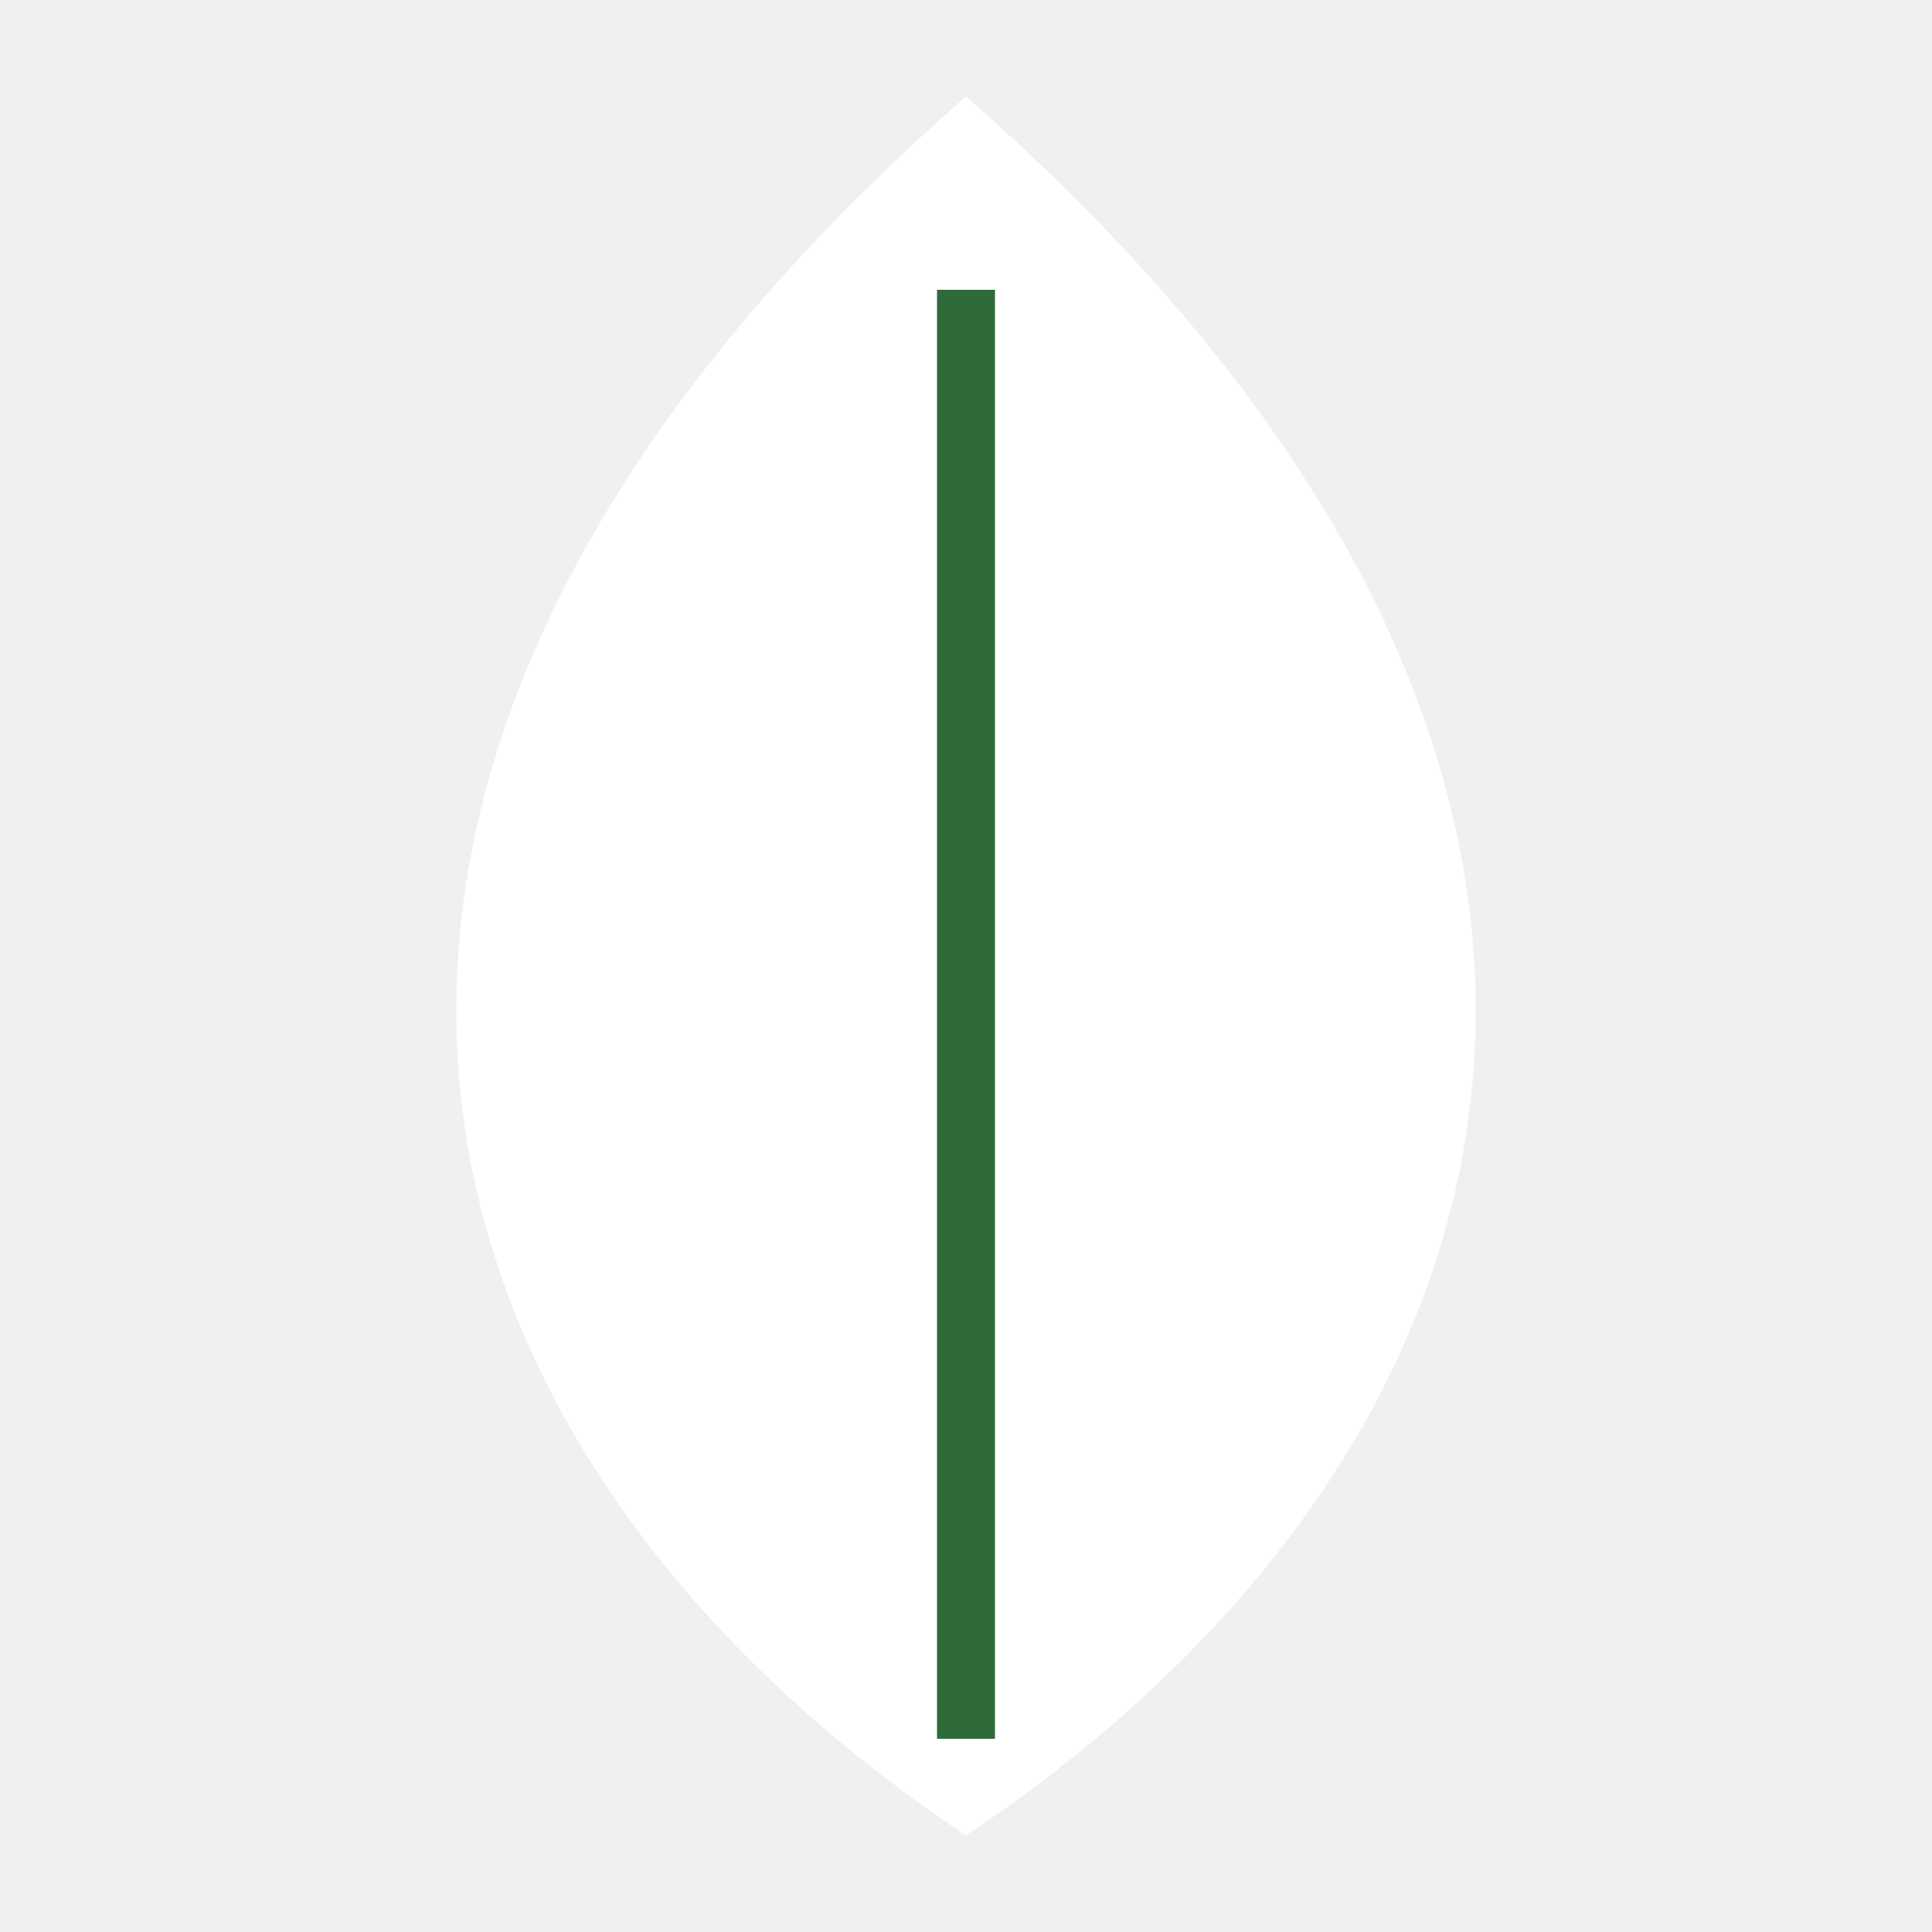
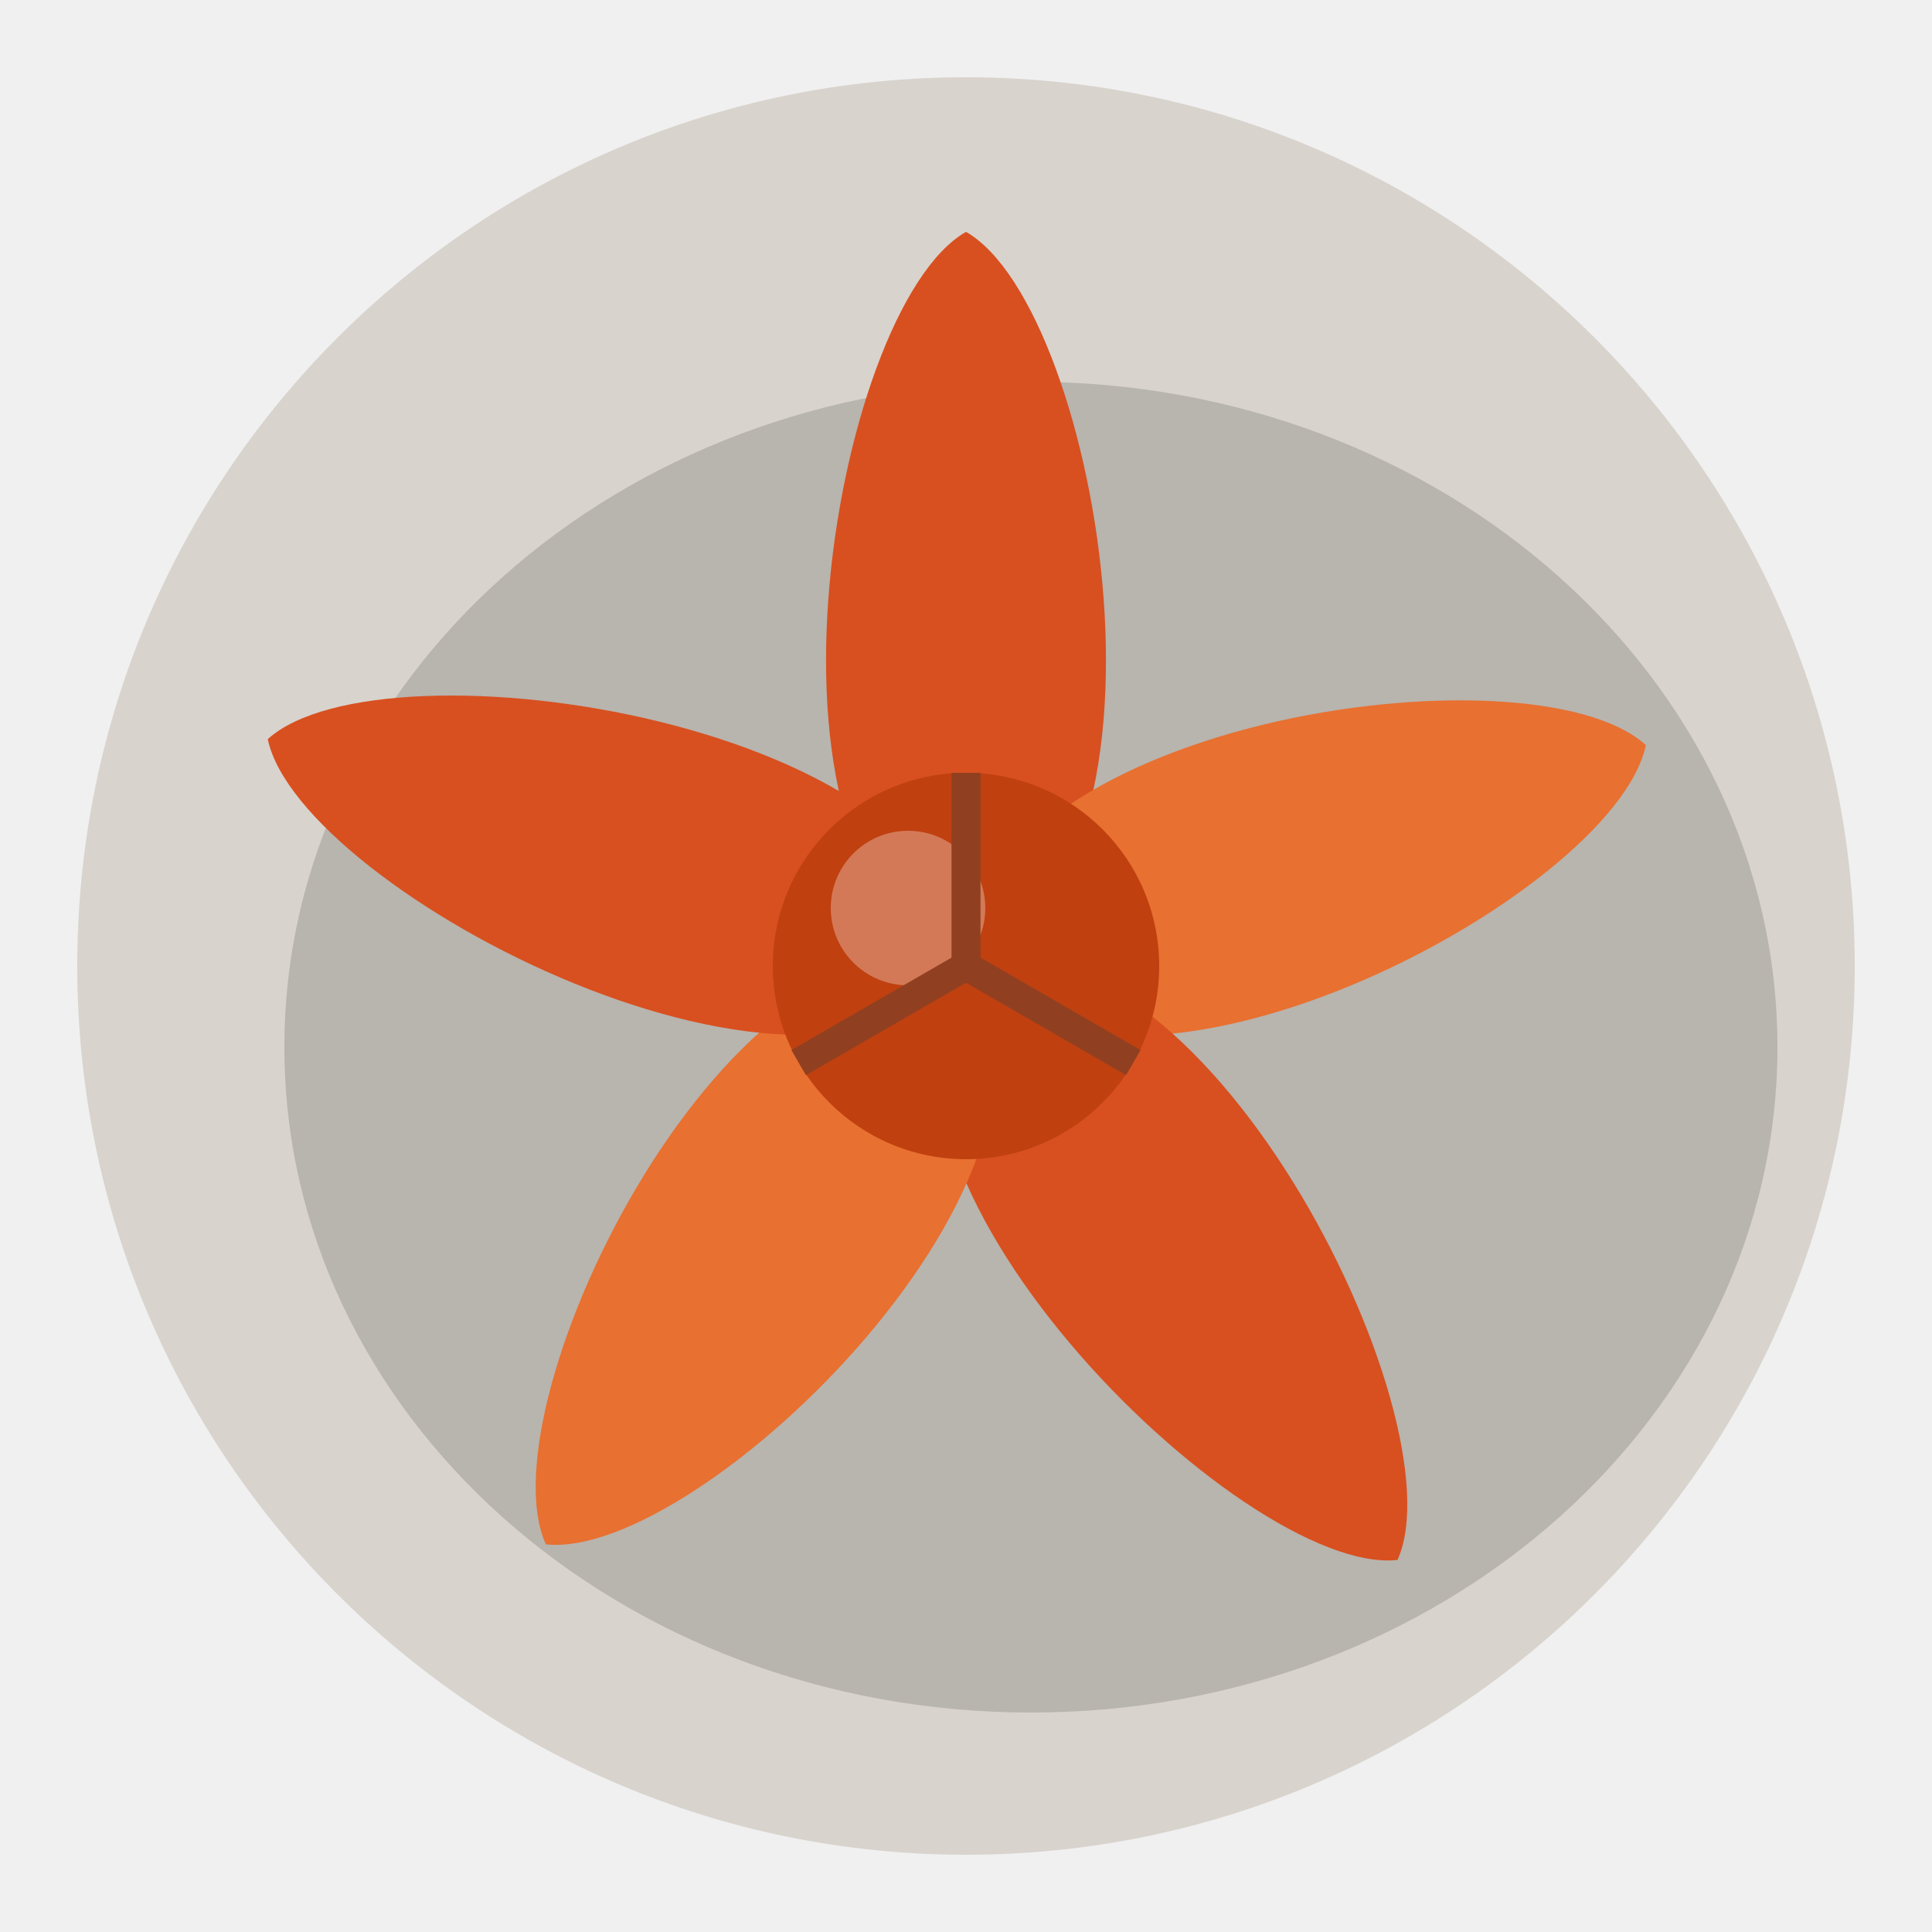
- <svg xmlns="http://www.w3.org/2000/svg" viewBox="0 0 100 100" role="img" aria-label="foglia decorativa">
-   <path d="M50 95C20 75 10 40 50 5c40 35 30 70 0 90Z" fill="#fff" />
-   <path d="M50 90V15" stroke="#2f6b3a" stroke-width="3" />
+ <svg xmlns="http://www.w3.org/2000/svg" viewBox="-50 -50 100 100" width="100" height="100" role="img" aria-label="nasturzio">
+   <circle cx="0" cy="0" r="46" fill="#6b4e2a" opacity="0.18" />
+   <ellipse cx="3.36" cy="4.2" rx="38.64" ry="34.44" fill="rgba(0,0,0,.15)" />
+   <g transform="rotate(0)">
+     <path d="M0 0 C 12 -4, 7 -34, 0 -38 C -7 -34, -12 -4, 0 0 Z" fill="#d85020" />
+   </g>
+   <g transform="rotate(72)">
+     <path d="M0 0 C 12 -4, 7 -33, 0 -37 C -7 -33, -12 -4, 0 0 Z" fill="#e87030" />
+   </g>
+   <g transform="rotate(144)">
+     <path d="M0 0 C 12 -4, 7 -34, 0 -38 C -7 -34, -12 -4, 0 0 Z" fill="#d85020" />
+   </g>
+   <g transform="rotate(216)">
+     <path d="M0 0 C 12 -4, 7 -33, 0 -37 C -7 -33, -12 -4, 0 0 Z" fill="#e87030" />
+   </g>
+   <g transform="rotate(288)">
+     <path d="M0 0 C 12 -4, 7 -34, 0 -38 C -7 -34, -12 -4, 0 0 Z" fill="#d85020" />
+   </g>
+   <circle r="10" fill="#c04010" />
+   <circle cx="-3" cy="-3" r="4" fill="rgba(255,255,255,.3)" />
+   <line x1="0" y1="-10" x2="0" y2="0" stroke="#904020" stroke-width="1.5" />
+   <line x1="-8.66" y1="5" x2="0" y2="0" stroke="#904020" stroke-width="1.5" />
+   <line x1="8.66" y1="5" x2="0" y2="0" stroke="#904020" stroke-width="1.5" />
</svg>
